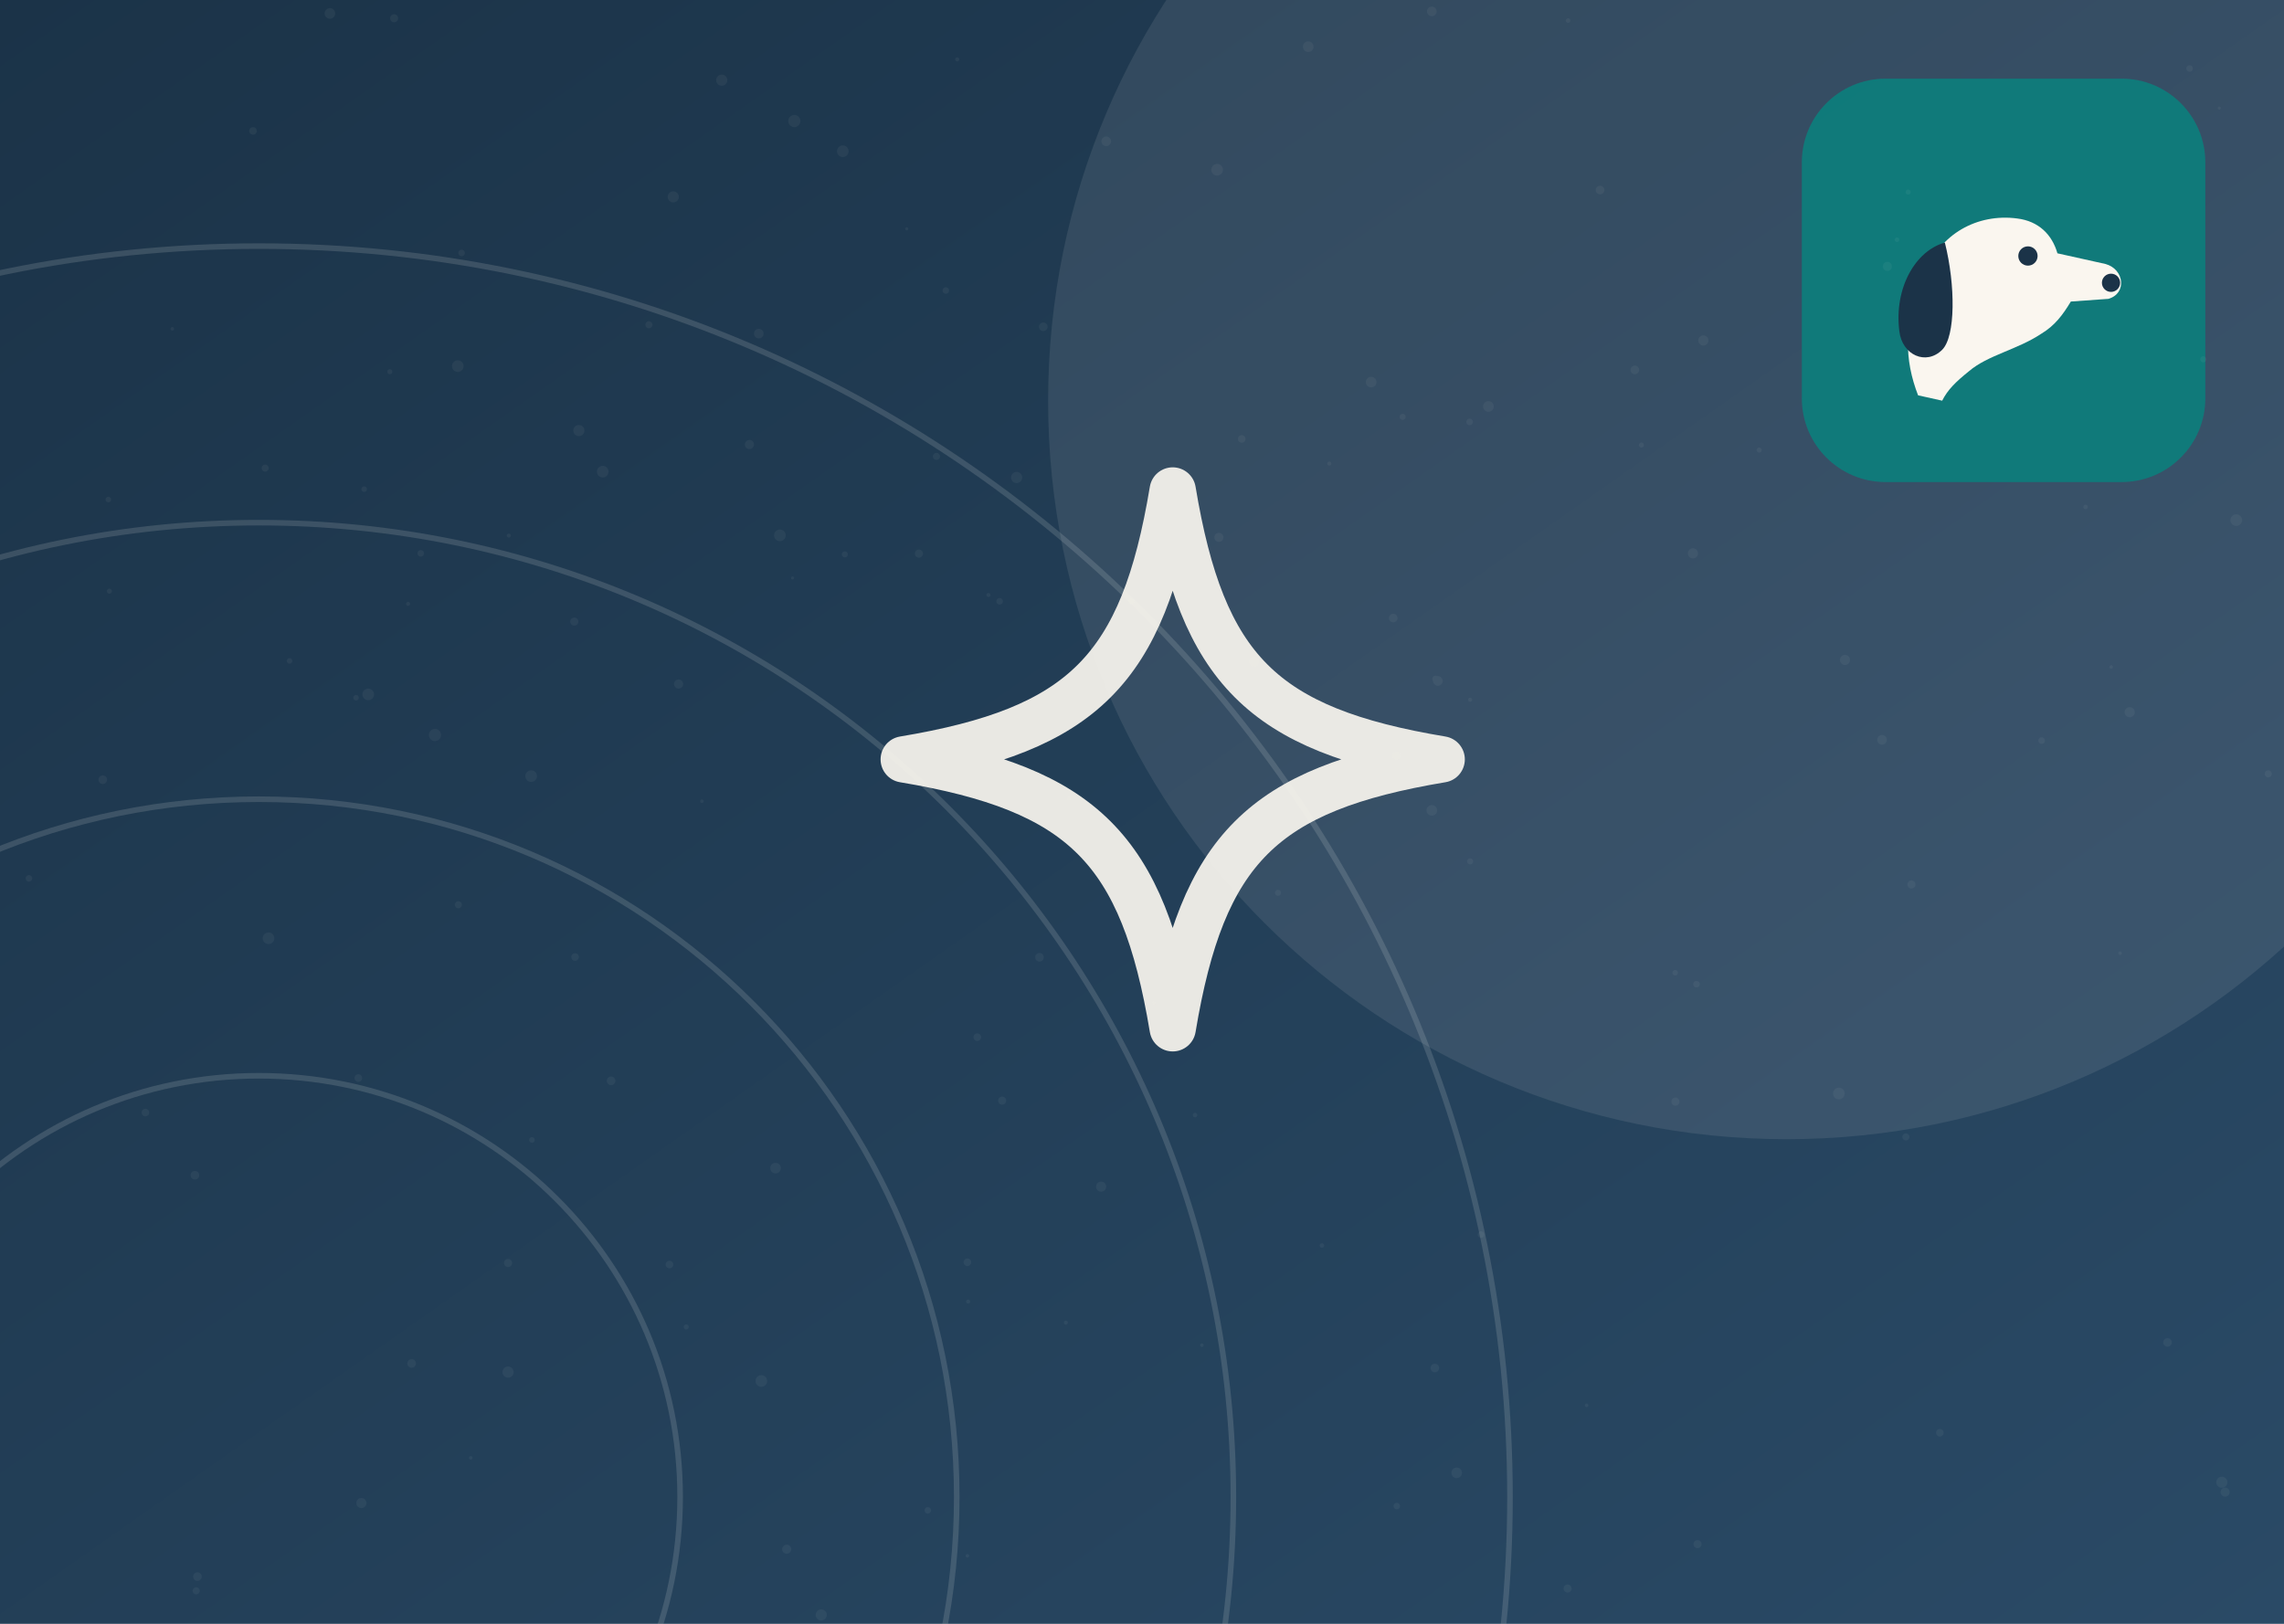
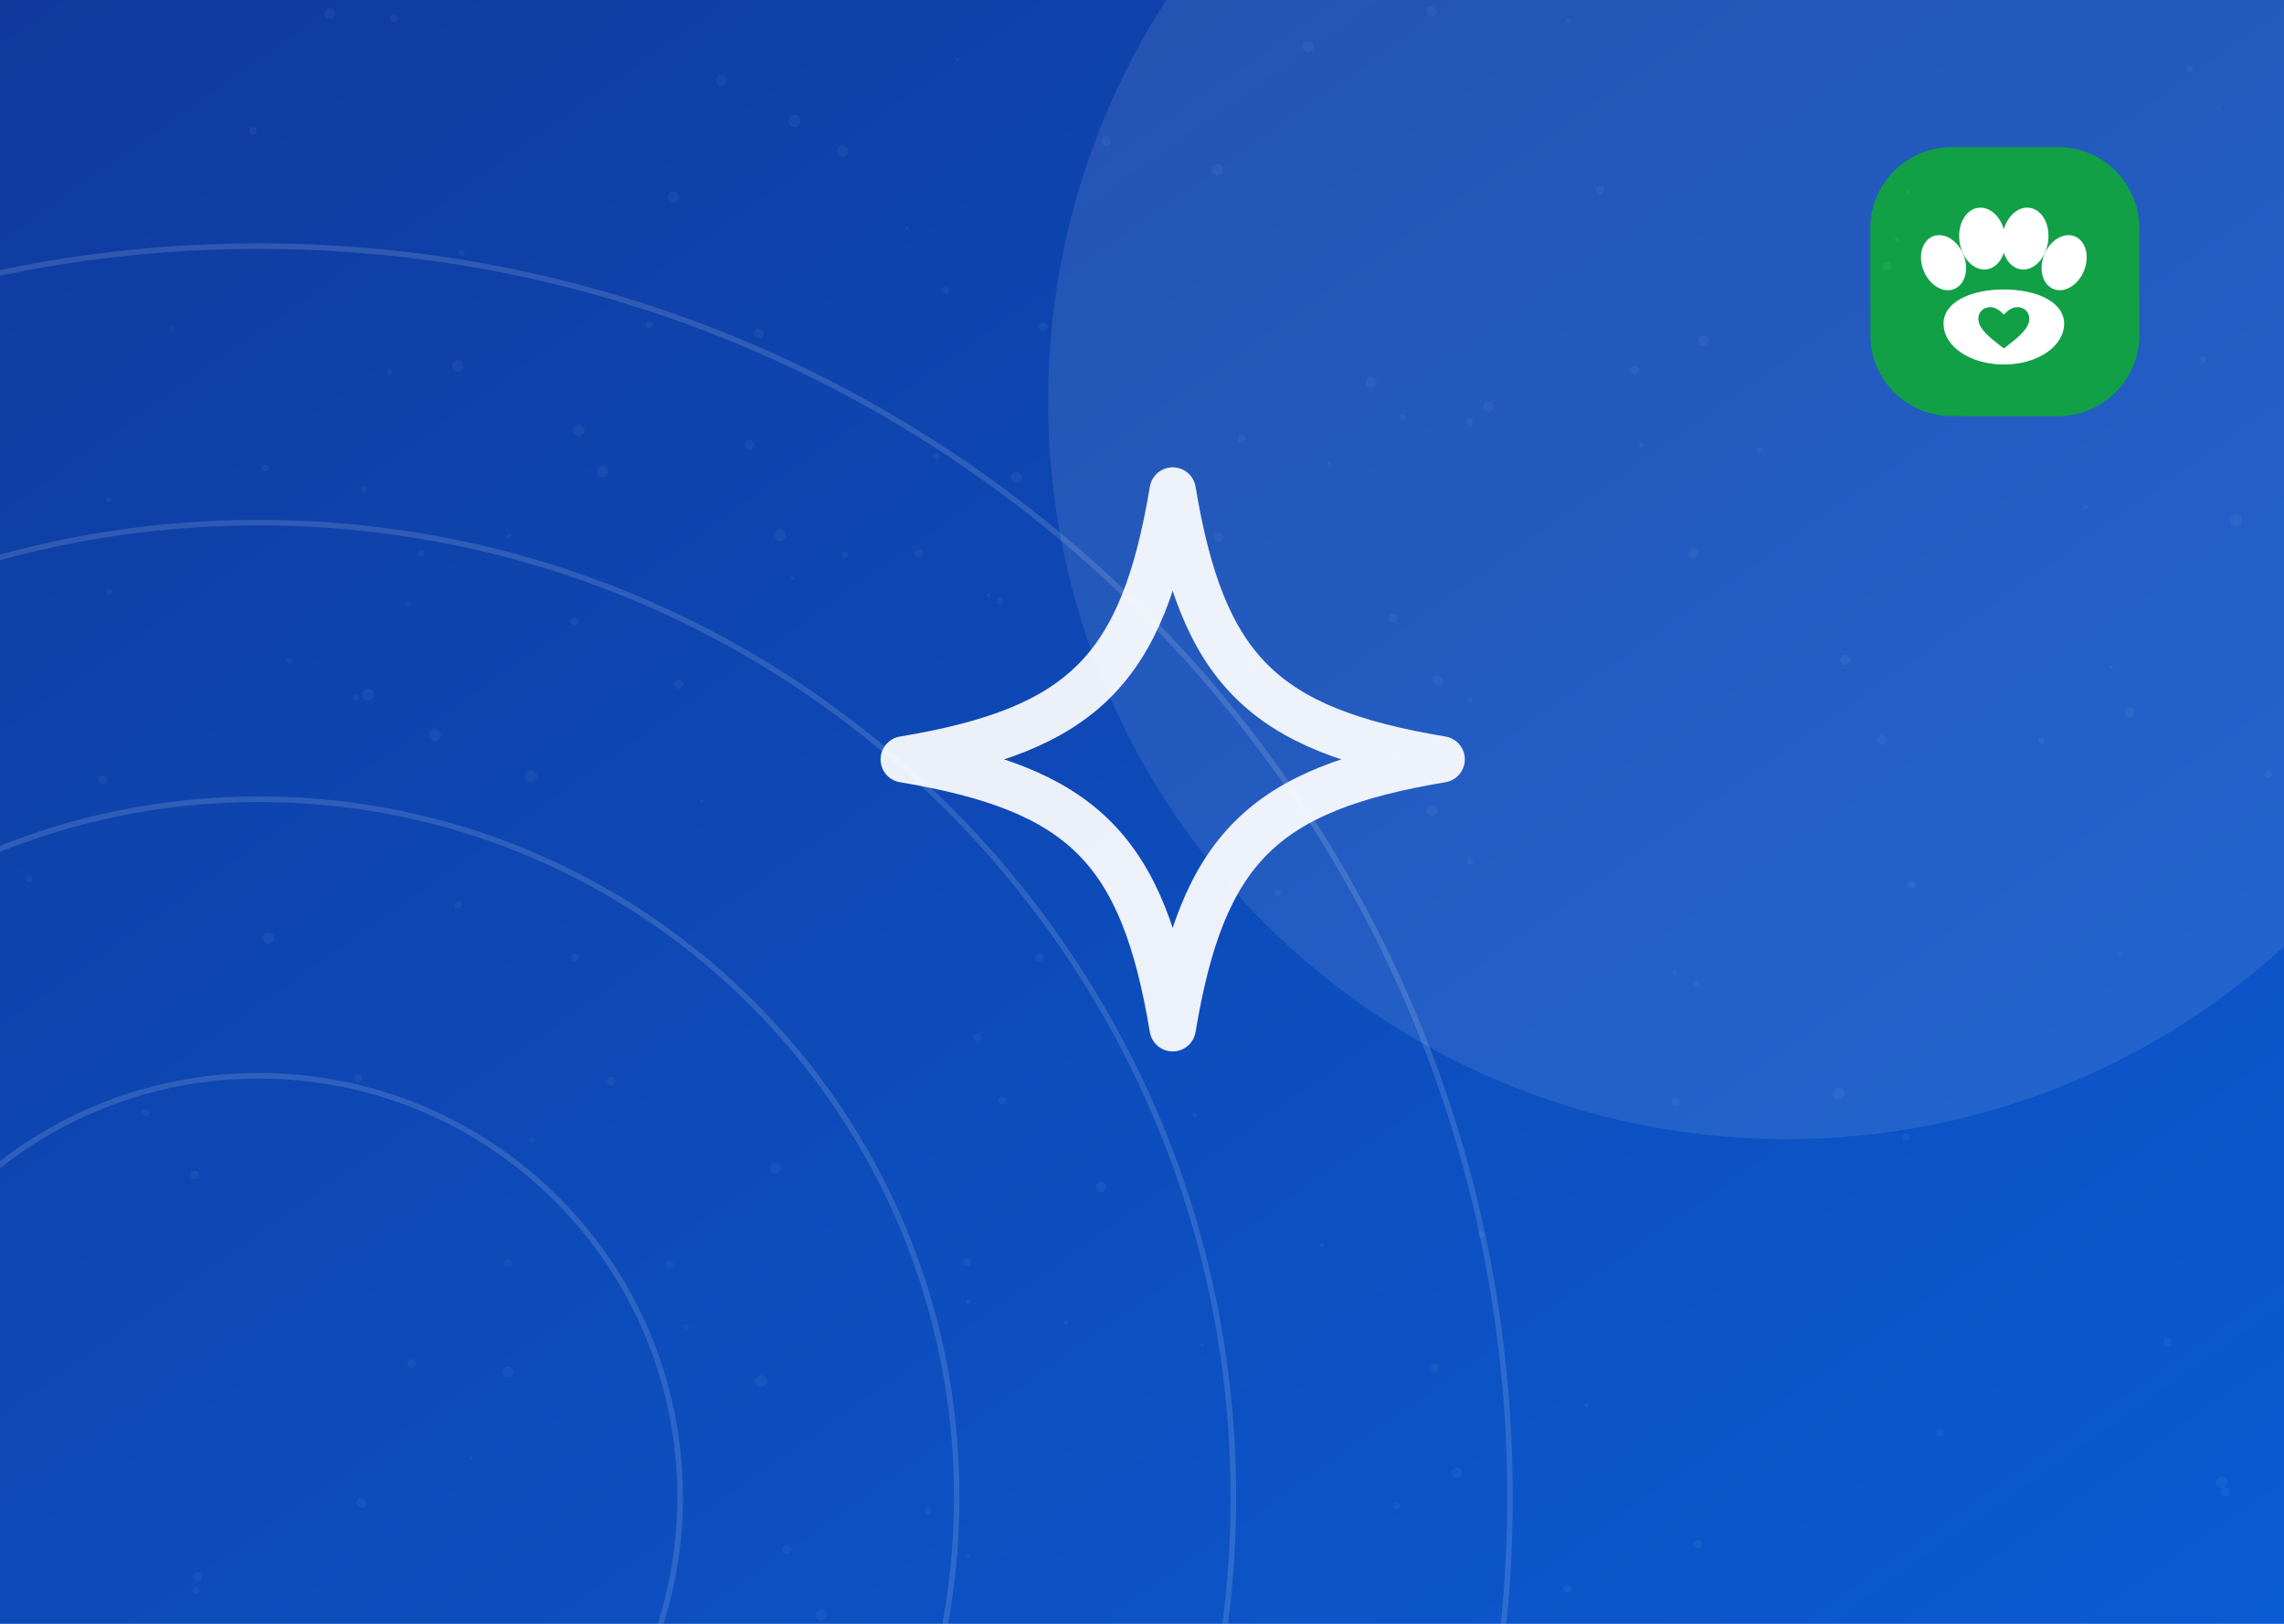
<svg xmlns="http://www.w3.org/2000/svg" viewBox="0 0 900 640" width="900" height="640" role="img" aria-label="facility-finishing.svg">
  <defs>
    <linearGradient id="bg-facility-finishing-svg" x1="0" y1="0" x2="1" y2="1">
-       <stop offset="0" stop-color="#1B3348" />
-       <stop offset="1" stop-color="#2A4A66" />
+       <stop offset="0" stop-color="#103A9E" />
+       <stop offset="1" stop-color="#0B5BD3" />
    </linearGradient>
    <clipPath id="clip-facility-finishing-svg">
      <rect width="900" height="640" />
    </clipPath>
  </defs>
  <g clip-path="url(#clip-facility-finishing-svg)">
    <rect width="900" height="640" fill="url(#bg-facility-finishing-svg)" />
-     <circle cx="102" cy="590" r="166" fill="none" stroke="#FAF6EF" stroke-width="2.2" opacity=".14" />
-     <circle cx="102" cy="590" r="275" fill="none" stroke="#FAF6EF" stroke-width="2.2" opacity=".14" />
-     <circle cx="102" cy="590" r="384" fill="none" stroke="#FAF6EF" stroke-width="2.2" opacity=".14" />
-     <circle cx="102" cy="590" r="493" fill="none" stroke="#FAF6EF" stroke-width="2.2" opacity=".14" />
-     <circle cx="704" cy="158" r="291" fill="#FAF6EF" opacity=".09" />
+     <circle cx="102" cy="590" r="166" fill="none" stroke="#FFFFFF" stroke-width="2.2" opacity=".14" />
+     <circle cx="102" cy="590" r="275" fill="none" stroke="#FFFFFF" stroke-width="2.2" opacity=".14" />
+     <circle cx="102" cy="590" r="384" fill="none" stroke="#FFFFFF" stroke-width="2.2" opacity=".14" />
+     <circle cx="102" cy="590" r="493" fill="none" stroke="#FFFFFF" stroke-width="2.2" opacity=".14" />
+     <circle cx="704" cy="158" r="291" fill="#FFFFFF" opacity=".09" />
    <g transform="translate(314.9 152.1) scale(2.944)" opacity=".92">
-       <g fill="none" stroke="#FAF6EF" stroke-width="6.2" stroke-linecap="round" stroke-linejoin="round">
+       <g fill="none" stroke="#FFFFFF" stroke-width="6.2" stroke-linecap="round" stroke-linejoin="round">
        <path d="M50 14 C54 38 62 46 86 50 C62 54 54 62 50 86 C46 62 38 54 14 50 C38 46 46 38 50 14 Z" />
      </g>
    </g>
-     <rect x="710" y="31" width="159" height="159" rx="33" fill="#0E7C7B" opacity=".95" />
-     <g transform="translate(736.8 57.6)">
-       <g transform="scale(1.056)">
-         <path d="M18 93 C13 80 12 66 21 47 C26 33 40 25 55 27 C63 28 68 33 70 40 L88 44 C95 46 96 55 89 57 L75 58 C72 63 69 67 64 70 C55 76 44 78 37 84 C32 88 29 91 27 95 Z" fill="#FAF6EF" />
-         <path d="M28 36 C17 39 9 53 11 69 C12 78 21 82 27 76 C32 71 32 52 28 36 Z" fill="#1B3348" />
-         <circle cx="59" cy="41" r="3.6" fill="#1B3348" />
-         <circle cx="90" cy="51" r="3.4" fill="#1B3348" />
-       </g>
+     <rect x="737" y="58" width="106" height="106" rx="32" fill="#12A047" />
+     <g transform="translate(736.8 57.6) scale(1.056)">
+       <path d="M50 81.5 C37.5 81.5 27.5 74.8 27.5 66.2 C27.5 58.3 37.5 53.5 50 53.5 C62.5 53.5 72.5 58.3 72.5 66.2 C72.5 74.8 62.5 81.5 50 81.5 Z" fill="#FFFFFF" />
+       <ellipse cx="27.5" cy="43.5" rx="8.0" ry="10.6" fill="#FFFFFF" transform="rotate(-22 27.5 43.5)" />
+       <ellipse cx="42.0" cy="34.5" rx="8.6" ry="11.6" fill="#FFFFFF" transform="rotate(-8 42.0 34.5)" />
+       <ellipse cx="58.0" cy="34.5" rx="8.6" ry="11.6" fill="#FFFFFF" transform="rotate(8 58.0 34.5)" />
+       <ellipse cx="72.5" cy="43.5" rx="8.0" ry="10.6" fill="#FFFFFF" transform="rotate(22 72.5 43.5)" />
+       <path d="M50 75.5 C44.2 71.1 40.5 68.0 40.5 64.4 C40.5 61.7 42.6 60.1 44.9 60.1 C46.8 60.1 48.5 61.2 50 62.9 C51.5 61.2 53.2 60.1 55.1 60.1 C57.4 60.1 59.5 61.7 59.5 64.4 C59.5 68.0 55.8 71.1 50 75.5 Z" fill="#12A047" />
    </g>
-     <g fill="#FAF6EF" opacity="0.05">
+     <g fill="#FFFFFF" opacity="0.05">
      <circle cx="400.6" cy="188.2" r="2.2" />
      <circle cx="435.9" cy="55.7" r="1.9" />
      <circle cx="67.9" cy="129.6" r="0.7" />
      <circle cx="565.4" cy="539.2" r="1.7" />
      <circle cx="200.2" cy="540.8" r="2.2" />
      <circle cx="295.3" cy="175.2" r="1.8" />
      <circle cx="875.5" cy="584.2" r="2.2" />
      <circle cx="644.2" cy="145.8" r="1.7" />
      <circle cx="385.1" cy="408.8" r="1.5" />
      <circle cx="185.5" cy="574.6" r="0.7" />
      <circle cx="307.3" cy="211.0" r="2.3" />
      <circle cx="105.8" cy="369.8" r="2.3" />
      <circle cx="550.4" cy="593.6" r="1.3" />
      <circle cx="393.9" cy="237.0" r="1.3" />
      <circle cx="313.0" cy="47.7" r="2.4" />
      <circle cx="660.2" cy="434.2" r="1.6" />
      <circle cx="180.4" cy="144.3" r="2.3" />
      <circle cx="741.6" cy="291.6" r="1.9" />
      <circle cx="862.8" cy="27.0" r="1.3" />
      <circle cx="362.1" cy="218.2" r="1.6" />
      <circle cx="265.3" cy="77.6" r="2.2" />
      <circle cx="381.5" cy="513.0" r="0.8" />
      <circle cx="276.6" cy="315.8" r="0.7" />
      <circle cx="372.7" cy="114.5" r="1.3" />
      <circle cx="263.8" cy="498.4" r="1.5" />
      <circle cx="226.6" cy="377.2" r="1.5" />
      <circle cx="200.2" cy="497.8" r="1.6" />
      <circle cx="11.4" cy="346.2" r="1.3" />
      <circle cx="77.8" cy="621.4" r="1.7" />
      <circle cx="893.8" cy="305.0" r="1.4" />
      <circle cx="141.2" cy="424.9" r="1.5" />
      <circle cx="162.2" cy="537.4" r="1.7" />
      <circle cx="77.3" cy="627.0" r="1.4" />
      <circle cx="831.9" cy="262.9" r="0.7" />
      <circle cx="494.2" cy="260.8" r="2.0" />
      <circle cx="445.8" cy="237.0" r="1.3" />
      <circle cx="433.9" cy="467.7" r="2.0" />
      <circle cx="357.3" cy="90.2" r="0.6" />
      <circle cx="540.3" cy="150.6" r="2.1" />
      <circle cx="381.2" cy="613.2" r="0.7" />
      <circle cx="751.9" cy="75.7" r="1.0" />
      <circle cx="369.0" cy="179.9" r="1.4" />
      <circle cx="454.7" cy="395.3" r="0.7" />
      <circle cx="549.0" cy="243.6" r="1.7" />
      <circle cx="270.4" cy="523.0" r="1.0" />
      <circle cx="76.8" cy="463.2" r="1.7" />
      <circle cx="165.8" cy="218.1" r="1.3" />
      <circle cx="180.6" cy="356.6" r="1.4" />
      <circle cx="520.9" cy="490.9" r="0.9" />
      <circle cx="240.8" cy="426.0" r="1.7" />
      <circle cx="646.8" cy="175.4" r="1.0" />
      <circle cx="42.7" cy="196.9" r="1.1" />
      <circle cx="667.1" cy="218.1" r="2.0" />
      <circle cx="104.5" cy="184.5" r="1.4" />
      <circle cx="209.3" cy="305.9" r="2.3" />
      <circle cx="411.1" cy="128.8" r="1.7" />
      <circle cx="473.6" cy="530.2" r="0.7" />
      <circle cx="660.1" cy="383.4" r="1.1" />
      <circle cx="332.1" cy="59.6" r="2.3" />
      <circle cx="267.4" cy="269.6" r="1.8" />
      <circle cx="668.5" cy="387.9" r="1.3" />
      <circle cx="579.3" cy="339.5" r="1.2" />
      <circle cx="747.5" cy="94.5" r="0.9" />
      <circle cx="421.2" cy="314.7" r="0.8" />
      <circle cx="668.9" cy="608.6" r="1.6" />
      <circle cx="523.8" cy="182.7" r="0.8" />
      <circle cx="305.6" cy="460.4" r="2.1" />
      <circle cx="332.9" cy="218.5" r="1.2" />
      <circle cx="489.3" cy="173.0" r="1.5" />
      <circle cx="743.7" cy="105.0" r="1.8" />
      <circle cx="255.7" cy="128.0" r="1.4" />
      <circle cx="565.7" cy="267.6" r="1.3" />
      <circle cx="564.2" cy="319.4" r="2.1" />
      <circle cx="876.8" cy="588.1" r="1.8" />
      <circle cx="140.3" cy="275.0" r="1.1" />
      <circle cx="479.6" cy="66.9" r="2.3" />
      <circle cx="228.1" cy="169.7" r="2.2" />
      <circle cx="377.2" cy="23.4" r="0.8" />
      <circle cx="564.2" cy="4.5" r="1.9" />
      <circle cx="99.7" cy="51.6" r="1.5" />
      <circle cx="155.3" cy="7.2" r="1.6" />
      <circle cx="145.1" cy="273.7" r="2.3" />
      <circle cx="764.4" cy="564.7" r="1.5" />
      <circle cx="566.6" cy="268.4" r="1.9" />
      <circle cx="874.5" cy="42.6" r="0.6" />
      <circle cx="409.6" cy="377.3" r="1.7" />
      <circle cx="181.9" cy="99.7" r="1.3" />
      <circle cx="727.0" cy="260.1" r="2.0" />
      <circle cx="420.0" cy="521.3" r="0.8" />
      <circle cx="579.1" cy="166.3" r="1.3" />
      <circle cx="57.3" cy="438.5" r="1.5" />
      <circle cx="579.3" cy="275.8" r="0.8" />
      <circle cx="617.9" cy="8.1" r="0.9" />
      <circle cx="381.2" cy="497.5" r="1.5" />
      <circle cx="574.0" cy="580.5" r="2.1" />
      <circle cx="160.8" cy="238.0" r="0.8" />
      <circle cx="753.2" cy="348.6" r="1.6" />
      <circle cx="114.1" cy="260.5" r="1.1" />
      <circle cx="881.2" cy="205.0" r="2.3" />
      <circle cx="209.6" cy="449.3" r="1.1" />
      <circle cx="237.5" cy="185.9" r="2.3" />
      <circle cx="552.7" cy="164.3" r="1.2" />
      <circle cx="550.2" cy="297.8" r="1.7" />
      <circle cx="43.1" cy="233.0" r="1.0" />
      <circle cx="625.2" cy="553.9" r="0.7" />
      <circle cx="323.6" cy="636.5" r="2.2" />
      <circle cx="40.5" cy="307.3" r="1.7" />
      <circle cx="394.9" cy="433.8" r="1.6" />
      <circle cx="389.5" cy="234.5" r="0.8" />
      <circle cx="821.8" cy="199.8" r="0.9" />
      <circle cx="630.5" cy="74.9" r="1.7" />
      <circle cx="671.2" cy="134.2" r="2.0" />
      <circle cx="804.5" cy="291.9" r="1.3" />
      <circle cx="724.6" cy="431.0" r="2.3" />
      <circle cx="365.6" cy="595.3" r="1.3" />
      <circle cx="693.2" cy="177.4" r="1.0" />
      <circle cx="142.4" cy="592.4" r="2.0" />
      <circle cx="835.4" cy="375.7" r="0.7" />
      <circle cx="503.6" cy="351.9" r="1.2" />
      <circle cx="617.7" cy="626.1" r="1.6" />
      <circle cx="284.4" cy="31.6" r="2.2" />
      <circle cx="586.5" cy="160.2" r="2.1" />
      <circle cx="226.3" cy="245.0" r="1.6" />
      <circle cx="854.1" cy="529.1" r="1.7" />
      <circle cx="480.3" cy="211.8" r="1.8" />
      <circle cx="470.9" cy="439.5" r="0.9" />
      <circle cx="310.0" cy="610.6" r="1.8" />
      <circle cx="751.0" cy="448.1" r="1.4" />
      <circle cx="130.0" cy="5.3" r="2.1" />
      <circle cx="583.6" cy="486.6" r="1.3" />
      <circle cx="515.5" cy="18.4" r="2.1" />
      <circle cx="312.3" cy="227.8" r="0.6" />
      <circle cx="300.0" cy="544.3" r="2.3" />
      <circle cx="299.0" cy="131.5" r="1.9" />
      <circle cx="171.4" cy="289.7" r="2.4" />
      <circle cx="839.2" cy="280.7" r="2.0" />
      <circle cx="200.5" cy="211.1" r="0.8" />
      <circle cx="143.5" cy="192.8" r="1.1" />
      <circle cx="153.6" cy="146.5" r="1.0" />
      <circle cx="868.2" cy="141.6" r="1.2" />
    </g>
  </g>
</svg>
